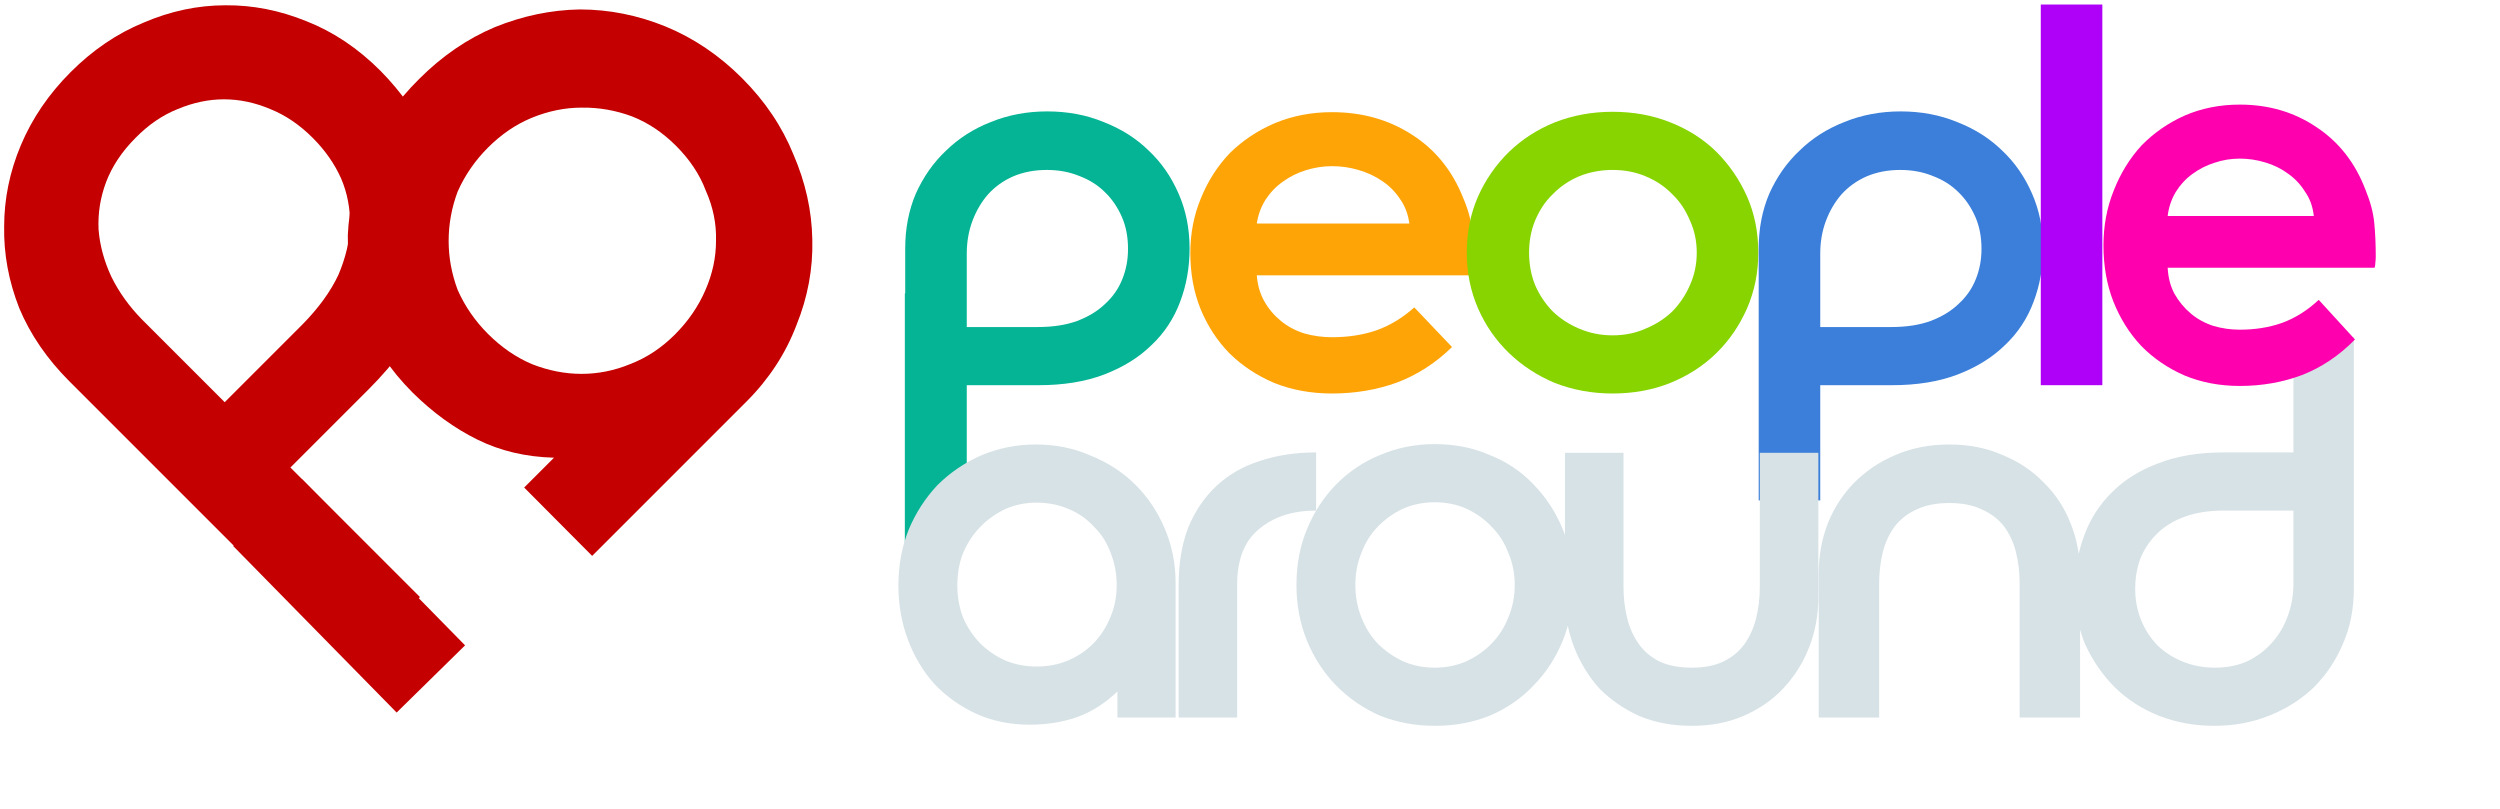
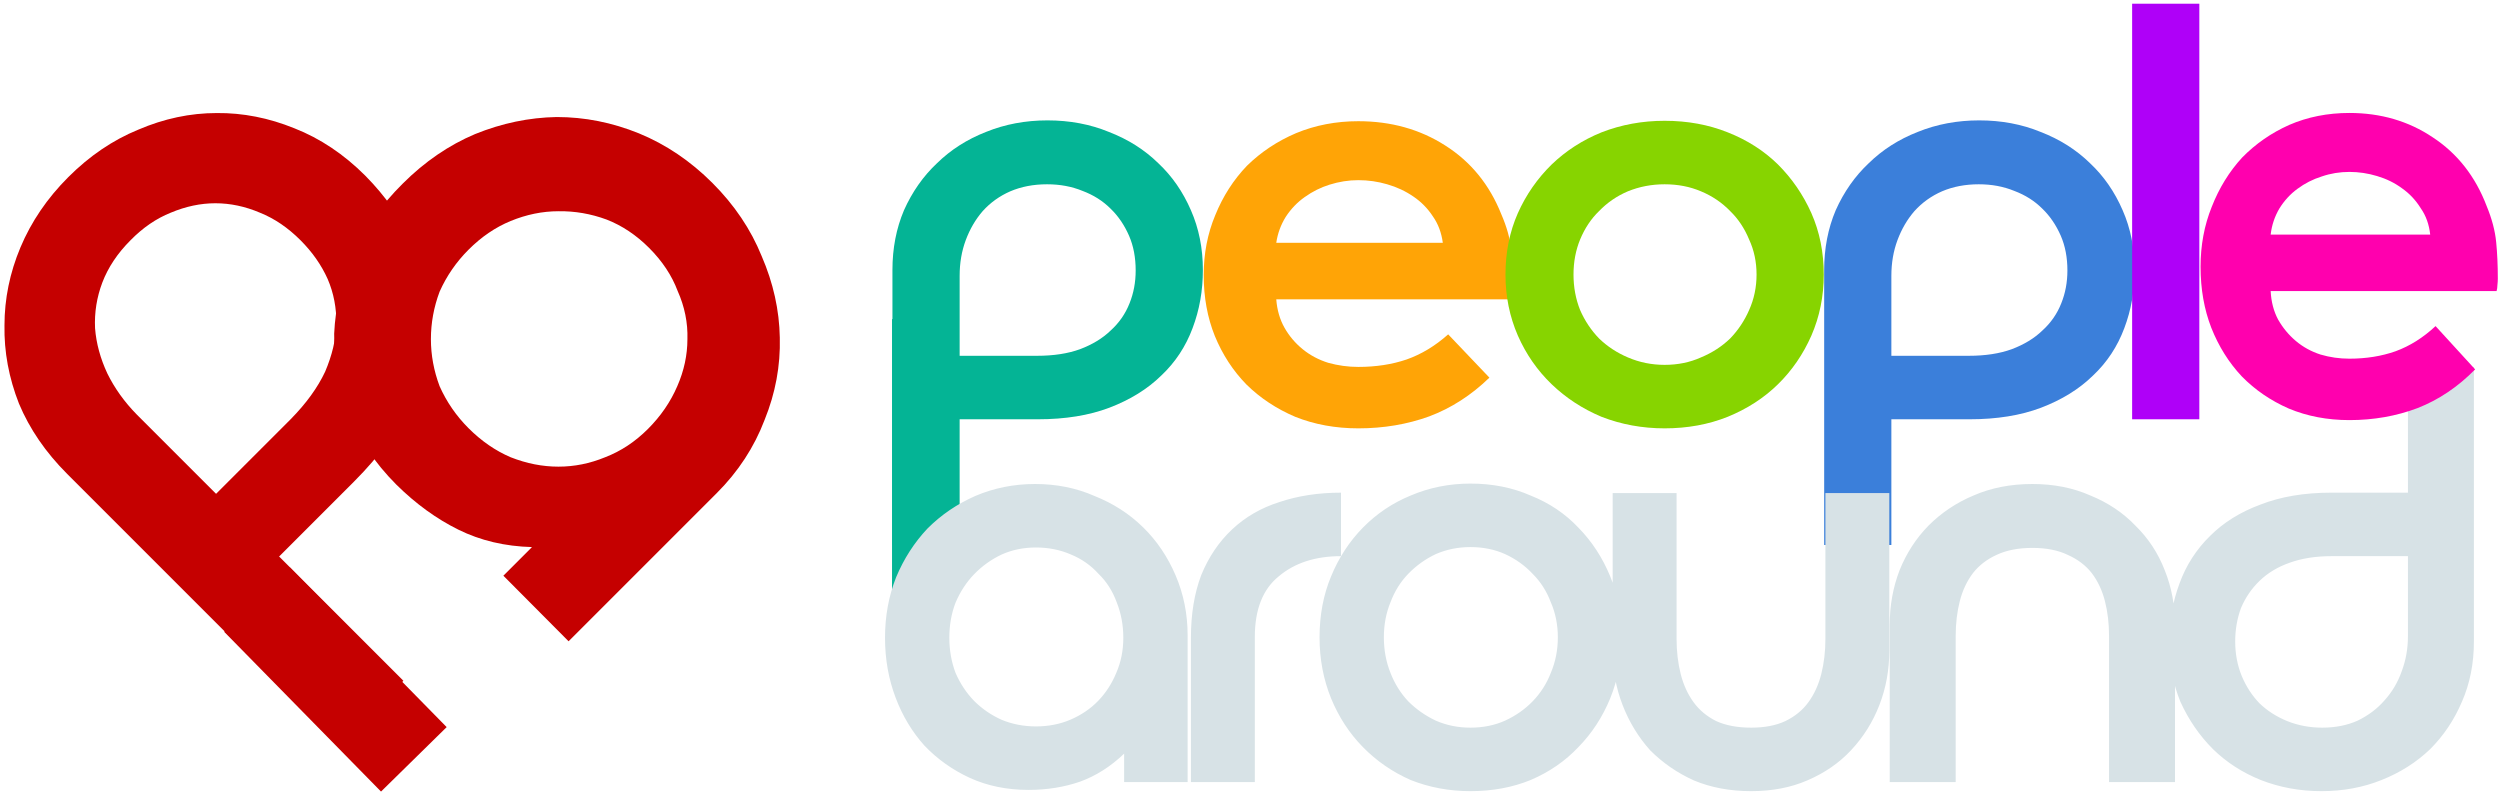
- <svg xmlns="http://www.w3.org/2000/svg" viewBox="0 0 662 214" role="img" aria-label="Peoplearound">
-   <path fill="#c50000" d="m59.5 106.5l20.6-20.6q6.4-6.5 9.5-13.1 2.9-6.8 3.1-13.1 0.1-6.7-2.4-12.5-2.6-5.8-7.5-10.7-5.2-5.2-11.2-7.6-6.1-2.6-12.3-2.6-6.1 0-12.3 2.6-6 2.4-11.1 7.6-5.4 5.4-7.8 11.7-2.3 6.1-2 12.6 0.5 6.3 3.4 12.5 3 6.1 8.1 11.3zm33.9 69.5l-75-75q-8.9-8.9-13.3-19.4-4.2-10.7-4-21.6 0-11 4.4-21.5 4.5-10.7 13.2-19.4 8.8-8.8 19.3-13.1 10.7-4.6 21.7-4.6 10.8-0.1 21.4 4.2 10.7 4.2 19.6 13.1 8.4 8.5 13.1 18.7 4.7 10.2 4.7 21.2 0 11-5.1 22.5-5 11.2-15.8 22l-20.7 20.7 34.3 34.3z" />
-   <path fill="#c50000" fill-rule="evenodd" d="m123.15 170.89l-18.12 17.79-43.29-44.1 18.12-17.79z" />
-   <path fill="#c50000" d="m129.2 88.4q5.3 5.3 11.6 8 6.6 2.6 13.2 2.6 6.6 0 12.9-2.6 6.5-2.5 11.8-7.8 5.3-5.3 8.1-11.8 2.8-6.4 2.8-13 0.2-6.8-2.7-13.3-2.4-6.4-7.9-11.9-5.3-5.3-11.7-7.8-6.5-2.4-13.3-2.3-6.6 0-13.2 2.7-6.3 2.6-11.6 7.9-5.1 5.1-8 11.6-2.4 6.4-2.4 13.1 0 6.6 2.4 13 2.9 6.5 8 11.6zm27.6 58.8l-18-18.1 7.9-7.9q-11.2-0.3-20.3-4.8-9.1-4.5-17.1-12.4-9.1-9.1-13.2-19.9-4.1-10.7-4-21.8 0.5-11.1 5.1-21.7 4.8-10.8 13.8-19.7 9.1-9.1 20-13.7 11.1-4.5 22.5-4.7 11.6 0 22.7 4.5 11.2 4.6 20.3 13.7 9.1 9.1 13.6 20.2 4.8 11.1 5 22.5 0.3 11.6-4.2 22.7-4.3 11.3-13.2 20.2z" />
-   <path fill="#04b495" d="m256 86.6h18.8q6 0 10.4-1.6 4.5-1.7 7.4-4.5 3.1-2.8 4.6-6.6 1.5-3.7 1.5-8 0-4.7-1.6-8.4-1.7-3.9-4.5-6.6-2.8-2.8-6.8-4.3-3.9-1.6-8.6-1.6-4.9 0-8.9 1.7-3.9 1.7-6.7 4.8-2.6 3-4.1 7-1.5 4-1.5 8.7zm-16.3 45.9v-66.7q0-7.9 2.8-14.5 3-6.7 8-11.4 5-4.9 11.9-7.6 6.9-2.8 14.9-2.8 8.1 0 14.9 2.8 7 2.7 12 7.6 5 4.7 7.9 11.4 2.9 6.6 2.9 14.5 0 7.5-2.5 14.1-2.5 6.7-7.6 11.5-5 4.9-12.6 7.8-7.4 2.8-17.3 2.8h-19v30.5z" />
-   <path fill="#ffa406" d="m332.8 59.2h40.4q-0.5-3.7-2.4-6.4-1.9-2.9-4.7-4.8-2.9-2-6.4-3-3.4-1-7-1-3.5 0-7 1.1-3.2 1-6 3-2.7 1.9-4.6 4.8-1.8 2.9-2.3 6.3zm41.7 22.2l10 10.5q-6.6 6.4-14.6 9.4-8 2.9-17.2 2.9-8.3 0-15.3-2.8-6.8-2.9-11.8-7.8-4.9-5-7.7-11.8-2.7-6.7-2.7-14.8 0-7.8 2.8-14.5 2.8-6.9 7.7-12 5.1-5 11.9-7.9 7-2.9 15.1-2.9 11.9 0 21.1 5.9 9.3 5.9 13.6 16.7 2 4.6 2.4 8.7 0.4 4 0.4 8.9 0 0.7-0.1 1.6 0 0.7-0.2 1.4h-57.1q0.3 3.9 2 6.9 1.7 3 4.4 5.2 2.7 2.2 6.2 3.3 3.6 1 7.3 1 6.4 0 11.7-1.8 5.4-1.9 10.1-6.1z" />
-   <path fill="#87d400" d="m427 88.8q4.8 0 8.8-1.8 4.1-1.7 7.1-4.6 2.9-3 4.6-6.9 1.8-4 1.8-8.6 0-4.6-1.8-8.5-1.7-4.1-4.6-6.9-3-3.1-7.1-4.8-4-1.7-8.8-1.7-4.7 0-8.9 1.7-4 1.7-7 4.8-2.9 2.8-4.6 6.9-1.6 3.9-1.6 8.5 0 4.6 1.6 8.6 1.7 3.9 4.6 6.9 3 2.9 7 4.6 4.2 1.8 8.9 1.8zm-38.6-21.9q0-8.1 3-14.9 3-6.7 8.2-11.8 5.2-5 12.1-7.8 7.2-2.8 15.3-2.8 8.3 0 15.3 2.8 7.1 2.8 12.2 7.8 5.1 5.1 8.1 11.8 3 6.8 3 14.9 0 7.9-3 14.8-3 6.8-8.1 11.8-5.1 5-12.2 7.9-7 2.8-15.3 2.8-8.1 0-15.3-2.8-6.9-2.9-12.1-7.9-5.2-5-8.2-11.8-3-6.9-3-14.8z" />
-   <path fill="#3b7fda" d="m482 86.6h18.8q6 0 10.4-1.6 4.5-1.7 7.4-4.5 3.1-2.8 4.6-6.6 1.5-3.7 1.5-8 0-4.7-1.6-8.4-1.7-3.9-4.5-6.6-2.8-2.8-6.8-4.3-3.9-1.6-8.6-1.6-4.9 0-8.9 1.7-3.9 1.7-6.7 4.8-2.6 3-4.1 7-1.5 4-1.5 8.7zm-16.3 45.9v-66.7q0-7.9 2.8-14.5 3-6.7 8-11.4 5-4.9 11.9-7.6 6.9-2.8 14.9-2.8 8.1 0 14.9 2.8 7 2.7 12 7.6 5 4.7 7.9 11.4 2.9 6.6 2.9 14.5 0 7.5-2.5 14.1-2.5 6.7-7.6 11.5-5 4.9-12.6 7.8-7.4 2.8-17.3 2.8h-19v30.5z" />
-   <path fill="#af00f8" d="m540.4 102v-100.8h16.3v100.8z" />
-   <path fill="#04b495" d="m239.6 149v-71.3h14.5v71.3z" />
-   <path fill="#d7e2e6" d="m274.5 176.5q4.5 0 8.3-1.6 4-1.7 6.8-4.6 2.8-2.9 4.4-6.8 1.7-3.9 1.7-8.5 0-4.6-1.6-8.6-1.5-4.1-4.4-6.9-2.8-3.1-6.7-4.7-3.9-1.7-8.5-1.7-4.5 0-8.3 1.7-3.8 1.8-6.7 4.8-2.8 2.9-4.5 6.9-1.5 3.9-1.5 8.5 0 4.5 1.5 8.5 1.7 3.9 4.5 6.8 2.9 2.9 6.7 4.6 3.9 1.6 8.3 1.6zm36.8 13.5h-15.4v-6.9q-4.9 4.7-10.7 6.8-5.8 2-12.5 2-7.8 0-14.2-2.9-6.3-2.9-11-7.8-4.5-5-7-11.6-2.6-6.8-2.6-14.6 0-7.9 2.7-14.7 2.8-6.7 7.6-11.8 5-5 11.6-7.9 6.8-2.9 14.5-2.9 7.8 0 14.4 2.9 6.8 2.7 11.8 7.6 5 4.9 7.9 11.7 2.9 6.8 2.9 14.5zm0.8 0v-35q0-8.6 2.5-15.2 2.7-6.6 7.5-11.1 4.8-4.5 11.4-6.6 6.8-2.3 15-2.3v15.4q-9.3 0-15.1 4.9-5.8 4.7-5.8 14.7v35.2zm67.8-13.2q4.6 0 8.4-1.7 3.9-1.8 6.7-4.7 2.9-3 4.4-6.9 1.7-4 1.7-8.6 0-4.6-1.7-8.5-1.5-4-4.4-6.9-2.8-3-6.7-4.8-3.8-1.7-8.4-1.7-4.5 0-8.4 1.7-3.8 1.8-6.7 4.8-2.8 2.9-4.3 6.9-1.6 3.9-1.6 8.5 0 4.6 1.6 8.6 1.5 3.9 4.3 6.9 2.9 2.9 6.7 4.7 3.9 1.7 8.4 1.7zm-36.6-21.9q0-8.1 2.8-14.8 2.8-6.8 7.7-11.8 5-5.1 11.6-7.8 6.8-2.9 14.5-2.9 8 0 14.6 2.9 6.8 2.7 11.6 7.8 4.9 5 7.7 11.8 2.8 6.7 2.8 14.8 0 7.9-2.8 14.8-2.8 6.8-7.7 11.8-4.8 5.1-11.6 8-6.6 2.7-14.6 2.7-7.7 0-14.5-2.7-6.6-2.9-11.6-8-4.9-5-7.7-11.8-2.8-6.9-2.8-14.8zm71.1 3.2v-38.2h15.5v35.4q0 4.5 1 8.5 1 3.9 3.1 6.8 2.1 2.9 5.5 4.6 3.5 1.6 8.5 1.6 4.9 0 8.3-1.6 3.5-1.7 5.6-4.6 2.1-2.9 3.1-6.8 1-4 1-8.5v-35.4h15.5v38.2q0 7-2.4 13.2-2.4 6.2-6.9 11-4.3 4.6-10.6 7.3-6 2.6-13.6 2.6-7.7 0-13.9-2.6-6-2.7-10.6-7.3-4.3-4.8-6.7-11-2.4-6.2-2.4-13.2zm67.2 31.9v-38.1q0-7.1 2.4-13.3 2.5-6.2 7-10.8 4.7-4.7 10.9-7.3 6.4-2.8 14.3-2.8 7.8 0 14.1 2.8 6.4 2.6 10.9 7.3 4.7 4.6 7.1 10.8 2.5 6.2 2.5 13.3v38.1h-16v-35.4q0-4.6-1-8.5-1-3.9-3.2-6.8-2.2-2.8-5.8-4.4-3.5-1.7-8.6-1.7-5.1 0-8.7 1.7-3.5 1.6-5.7 4.4-2.2 2.9-3.2 6.8-1 3.9-1 8.5v35.4zm125.7-54.8h-18.5q-5.8 0-10.2 1.6-4.3 1.5-7.3 4.4-2.9 2.8-4.5 6.6-1.4 3.8-1.4 8.1 0 4.5 1.6 8.4 1.6 3.8 4.3 6.6 2.8 2.7 6.7 4.3 4 1.6 8.5 1.6 4.8 0 8.6-1.7 3.9-1.9 6.5-4.9 2.8-3.1 4.2-7.1 1.5-4 1.5-8.5zm16-45.9v66.6q0 8-2.9 14.6-2.8 6.6-7.7 11.5-5 4.8-11.8 7.5-6.7 2.7-14.6 2.7-7.8 0-14.7-2.7-6.7-2.7-11.6-7.5-4.9-4.9-7.9-11.5-2.7-6.6-2.7-14.6 0-7.4 2.5-14.1 2.4-6.6 7.4-11.5 4.9-4.9 12.2-7.6 7.4-2.9 17.2-2.9h18.6v-30.5z" />
-   <path fill="#ff00ae" d="m574 57.2h38.7q-0.4-3.7-2.3-6.4-1.8-2.9-4.5-4.8-2.7-2-6.1-3-3.3-1-6.7-1-3.5 0-6.7 1.1-3.2 1-5.9 3-2.6 1.9-4.4 4.8-1.7 2.9-2.1 6.3zm40 22.2l9.6 10.5q-6.3 6.4-14 9.4-7.7 2.9-16.5 2.9-8 0-14.7-2.8-6.6-2.9-11.4-7.8-4.7-5-7.4-11.8-2.6-6.7-2.6-14.8 0-7.8 2.7-14.5 2.7-6.9 7.4-12 4.9-5 11.4-7.9 6.7-2.9 14.6-2.9 11.4 0 20.2 5.9 9 5.9 13.1 16.7 1.9 4.6 2.3 8.7 0.4 4 0.4 8.9 0 0.7-0.1 1.6 0 0.7-0.2 1.4h-54.8q0.2 3.9 1.8 6.9 1.7 3 4.3 5.2 2.6 2.2 6 3.3 3.4 1 7 1 6.1 0 11.2-1.8 5.2-1.9 9.7-6.1z" />
+ <svg xmlns="http://www.w3.org/2000/svg" viewBox="0 0.3 606.4 192.7" role="img" aria-label="Peoplearound">
+   <g transform="translate(0.12 26.49) scale(0.8788)">
+     <path fill="#c50000" d="m59.5 106.5l20.6-20.6q6.4-6.5 9.5-13.1 2.9-6.8 3.1-13.1 0.1-6.7-2.4-12.5-2.6-5.8-7.5-10.7-5.2-5.2-11.2-7.6-6.1-2.6-12.3-2.6-6.1 0-12.3 2.6-6 2.4-11.1 7.6-5.4 5.4-7.8 11.7-2.3 6.1-2 12.6 0.5 6.3 3.4 12.5 3 6.1 8.1 11.3zm33.9 69.5l-75-75q-8.9-8.9-13.3-19.4-4.2-10.7-4-21.6 0-11 4.4-21.5 4.5-10.7 13.2-19.4 8.8-8.8 19.3-13.1 10.7-4.6 21.7-4.6 10.8-0.1 21.4 4.2 10.7 4.2 19.6 13.1 8.4 8.5 13.1 18.7 4.7 10.2 4.7 21.2 0 11-5.1 22.5-5 11.2-15.8 22l-20.7 20.7 34.3 34.3z" />
+     <path fill="#c50000" fill-rule="evenodd" d="m123.15 170.89l-18.12 17.79-43.29-44.1 18.12-17.79z" />
+     <path fill="#c50000" d="m129.2 88.4q5.3 5.3 11.6 8 6.6 2.6 13.2 2.6 6.6 0 12.9-2.6 6.5-2.5 11.8-7.8 5.3-5.3 8.1-11.8 2.8-6.4 2.8-13 0.2-6.8-2.7-13.3-2.4-6.4-7.9-11.9-5.3-5.3-11.7-7.8-6.5-2.4-13.3-2.3-6.6 0-13.2 2.7-6.3 2.6-11.6 7.9-5.1 5.1-8 11.6-2.4 6.4-2.4 13.1 0 6.6 2.4 13 2.9 6.5 8 11.6zm27.6 58.8l-18-18.1 7.9-7.9q-11.2-0.3-20.3-4.8-9.1-4.5-17.1-12.4-9.1-9.1-13.2-19.9-4.1-10.7-4-21.8 0.5-11.1 5.1-21.7 4.8-10.8 13.8-19.7 9.1-9.1 20-13.7 11.1-4.5 22.5-4.7 11.6 0 22.7 4.5 11.2 4.6 20.3 13.7 9.1 9.1 13.6 20.2 4.8 11.1 5 22.5 0.3 11.6-4.2 22.7-4.3 11.3-13.2 20.2z" />
+   </g>
+   <g transform="translate(-23.23 0)">
+     <path fill="#04b495" d="m256 86.6h18.8q6 0 10.4-1.6 4.5-1.7 7.4-4.5 3.1-2.8 4.6-6.6 1.5-3.7 1.5-8 0-4.7-1.6-8.4-1.7-3.9-4.5-6.6-2.8-2.8-6.8-4.3-3.9-1.6-8.6-1.6-4.9 0-8.9 1.7-3.9 1.7-6.7 4.8-2.6 3-4.1 7-1.5 4-1.5 8.7zm-16.3 45.9v-66.7q0-7.9 2.8-14.5 3-6.7 8-11.4 5-4.9 11.9-7.6 6.9-2.8 14.9-2.8 8.1 0 14.9 2.8 7 2.7 12 7.6 5 4.7 7.9 11.4 2.9 6.6 2.9 14.5 0 7.5-2.5 14.1-2.5 6.7-7.6 11.5-5 4.9-12.6 7.8-7.4 2.8-17.3 2.8h-19v30.5z" />
+     <path fill="#ffa406" d="m332.8 59.2h40.4q-0.5-3.7-2.4-6.4-1.9-2.9-4.7-4.8-2.9-2-6.4-3-3.4-1-7-1-3.5 0-7 1.1-3.2 1-6 3-2.7 1.9-4.6 4.8-1.8 2.9-2.3 6.3zm41.7 22.2l10 10.5q-6.6 6.4-14.6 9.4-8 2.9-17.2 2.9-8.3 0-15.3-2.8-6.8-2.9-11.8-7.8-4.9-5-7.7-11.8-2.7-6.7-2.7-14.8 0-7.8 2.8-14.5 2.8-6.9 7.7-12 5.1-5 11.9-7.9 7-2.9 15.1-2.9 11.9 0 21.1 5.9 9.3 5.9 13.6 16.7 2 4.6 2.4 8.7 0.4 4 0.4 8.9 0 0.7-0.1 1.6 0 0.7-0.2 1.4h-57.1q0.3 3.9 2 6.9 1.7 3 4.4 5.2 2.7 2.2 6.2 3.3 3.6 1 7.3 1 6.4 0 11.7-1.8 5.4-1.9 10.1-6.1z" />
+     <path fill="#87d400" d="m427 88.8q4.8 0 8.8-1.8 4.1-1.7 7.1-4.6 2.9-3 4.6-6.9 1.8-4 1.8-8.6 0-4.6-1.8-8.5-1.7-4.1-4.6-6.9-3-3.1-7.1-4.8-4-1.7-8.8-1.7-4.7 0-8.9 1.7-4 1.7-7 4.8-2.9 2.8-4.6 6.9-1.6 3.9-1.6 8.5 0 4.6 1.6 8.6 1.7 3.9 4.6 6.9 3 2.9 7 4.6 4.2 1.8 8.9 1.8zm-38.6-21.9q0-8.1 3-14.9 3-6.7 8.2-11.8 5.2-5 12.1-7.8 7.2-2.8 15.3-2.8 8.3 0 15.3 2.8 7.1 2.8 12.2 7.8 5.1 5.1 8.1 11.8 3 6.8 3 14.9 0 7.9-3 14.8-3 6.8-8.1 11.8-5.1 5-12.2 7.9-7 2.8-15.3 2.8-8.1 0-15.3-2.8-6.9-2.9-12.1-7.9-5.2-5-8.2-11.8-3-6.9-3-14.8z" />
+     <path fill="#3b7fda" d="m482 86.6h18.8q6 0 10.4-1.6 4.5-1.7 7.4-4.5 3.1-2.8 4.6-6.6 1.5-3.7 1.5-8 0-4.7-1.6-8.4-1.7-3.9-4.5-6.6-2.8-2.8-6.8-4.3-3.9-1.6-8.6-1.6-4.9 0-8.9 1.7-3.9 1.7-6.7 4.8-2.6 3-4.1 7-1.5 4-1.5 8.7zm-16.3 45.9v-66.7q0-7.9 2.8-14.5 3-6.7 8-11.4 5-4.9 11.9-7.6 6.9-2.8 14.9-2.8 8.1 0 14.9 2.8 7 2.7 12 7.6 5 4.7 7.9 11.4 2.9 6.6 2.9 14.5 0 7.5-2.5 14.1-2.5 6.7-7.6 11.5-5 4.9-12.6 7.8-7.4 2.8-17.3 2.8h-19v30.5z" />
+     <path fill="#af00f8" d="m540.4 102v-100.8h16.3v100.8z" />
+     <path fill="#04b495" d="m239.6 149v-71.3h14.5v71.3z" />
+     <path fill="#d7e2e6" d="m274.5 176.5q4.5 0 8.3-1.6 4-1.7 6.8-4.6 2.8-2.9 4.4-6.8 1.7-3.9 1.7-8.5 0-4.6-1.6-8.6-1.5-4.1-4.4-6.9-2.8-3.1-6.7-4.7-3.9-1.7-8.5-1.7-4.5 0-8.3 1.7-3.8 1.8-6.7 4.8-2.8 2.9-4.5 6.9-1.5 3.9-1.5 8.5 0 4.5 1.5 8.5 1.7 3.9 4.5 6.8 2.9 2.9 6.7 4.6 3.9 1.6 8.3 1.6zm36.8 13.5h-15.4v-6.9q-4.9 4.7-10.7 6.8-5.8 2-12.5 2-7.8 0-14.2-2.9-6.3-2.9-11-7.8-4.5-5-7-11.6-2.6-6.8-2.6-14.6 0-7.9 2.7-14.7 2.8-6.7 7.6-11.8 5-5 11.6-7.9 6.8-2.9 14.5-2.9 7.8 0 14.4 2.9 6.8 2.7 11.8 7.6 5 4.9 7.9 11.7 2.9 6.8 2.9 14.5zm0.8 0v-35q0-8.6 2.5-15.2 2.7-6.6 7.5-11.1 4.8-4.5 11.4-6.6 6.8-2.3 15-2.3v15.4q-9.3 0-15.1 4.9-5.8 4.7-5.8 14.7v35.2zm67.8-13.2q4.6 0 8.4-1.7 3.9-1.8 6.7-4.7 2.9-3 4.4-6.9 1.7-4 1.7-8.6 0-4.6-1.7-8.5-1.5-4-4.4-6.9-2.8-3-6.7-4.8-3.8-1.7-8.4-1.7-4.5 0-8.4 1.7-3.8 1.8-6.7 4.8-2.8 2.9-4.3 6.9-1.6 3.9-1.6 8.5 0 4.6 1.6 8.6 1.5 3.9 4.3 6.9 2.9 2.9 6.7 4.7 3.9 1.7 8.4 1.7zm-36.6-21.9q0-8.1 2.8-14.8 2.8-6.8 7.7-11.8 5-5.1 11.6-7.8 6.8-2.9 14.5-2.9 8 0 14.6 2.9 6.8 2.7 11.6 7.8 4.9 5 7.7 11.8 2.8 6.7 2.8 14.8 0 7.9-2.8 14.8-2.8 6.8-7.7 11.8-4.8 5.1-11.6 8-6.6 2.7-14.6 2.7-7.7 0-14.5-2.7-6.6-2.9-11.6-8-4.9-5-7.7-11.8-2.8-6.9-2.8-14.8zm71.1 3.2v-38.2h15.5v35.4q0 4.5 1 8.5 1 3.9 3.1 6.8 2.1 2.9 5.5 4.6 3.5 1.6 8.5 1.6 4.9 0 8.3-1.6 3.5-1.7 5.6-4.6 2.1-2.9 3.1-6.8 1-4 1-8.5v-35.4h15.5v38.2q0 7-2.4 13.2-2.4 6.2-6.9 11-4.3 4.6-10.6 7.3-6 2.6-13.6 2.6-7.7 0-13.9-2.6-6-2.7-10.6-7.3-4.3-4.8-6.7-11-2.4-6.2-2.4-13.2zm67.2 31.9v-38.1q0-7.1 2.4-13.3 2.5-6.2 7-10.8 4.7-4.7 10.9-7.3 6.4-2.8 14.3-2.8 7.8 0 14.1 2.8 6.4 2.6 10.9 7.3 4.7 4.6 7.1 10.8 2.5 6.2 2.5 13.3v38.1h-16v-35.4q0-4.6-1-8.5-1-3.9-3.2-6.8-2.2-2.8-5.8-4.4-3.5-1.7-8.6-1.7-5.1 0-8.7 1.7-3.5 1.6-5.7 4.4-2.2 2.9-3.2 6.8-1 3.9-1 8.5v35.4zm125.7-54.8h-18.5q-5.8 0-10.2 1.6-4.3 1.5-7.3 4.4-2.9 2.8-4.5 6.6-1.4 3.8-1.4 8.1 0 4.5 1.6 8.4 1.6 3.8 4.3 6.6 2.8 2.7 6.7 4.3 4 1.6 8.5 1.6 4.8 0 8.6-1.7 3.9-1.9 6.5-4.9 2.8-3.1 4.2-7.1 1.5-4 1.5-8.5zm16-45.9v66.6q0 8-2.9 14.6-2.8 6.6-7.7 11.5-5 4.8-11.8 7.5-6.7 2.7-14.6 2.7-7.8 0-14.7-2.7-6.7-2.7-11.6-7.5-4.9-4.9-7.9-11.5-2.7-6.6-2.7-14.6 0-7.4 2.5-14.1 2.4-6.6 7.4-11.5 4.9-4.9 12.2-7.6 7.4-2.9 17.2-2.9h18.6v-30.5z" />
+     <path fill="#ff00ae" d="m574 57.2h38.7q-0.4-3.7-2.3-6.4-1.8-2.9-4.5-4.8-2.7-2-6.1-3-3.3-1-6.7-1-3.5 0-6.7 1.1-3.2 1-5.9 3-2.6 1.9-4.4 4.8-1.7 2.9-2.1 6.3zm40 22.2l9.6 10.5q-6.3 6.4-14 9.4-7.7 2.9-16.5 2.9-8 0-14.7-2.8-6.6-2.9-11.4-7.8-4.7-5-7.4-11.8-2.6-6.7-2.6-14.8 0-7.8 2.7-14.5 2.7-6.9 7.4-12 4.9-5 11.4-7.9 6.7-2.9 14.6-2.9 11.4 0 20.2 5.9 9 5.9 13.1 16.7 1.9 4.6 2.3 8.7 0.4 4 0.4 8.9 0 0.7-0.1 1.6 0 0.7-0.2 1.4h-54.8q0.2 3.9 1.8 6.9 1.7 3 4.3 5.2 2.6 2.2 6 3.3 3.4 1 7 1 6.1 0 11.2-1.8 5.2-1.9 9.7-6.1z" />
+   </g>
</svg>
